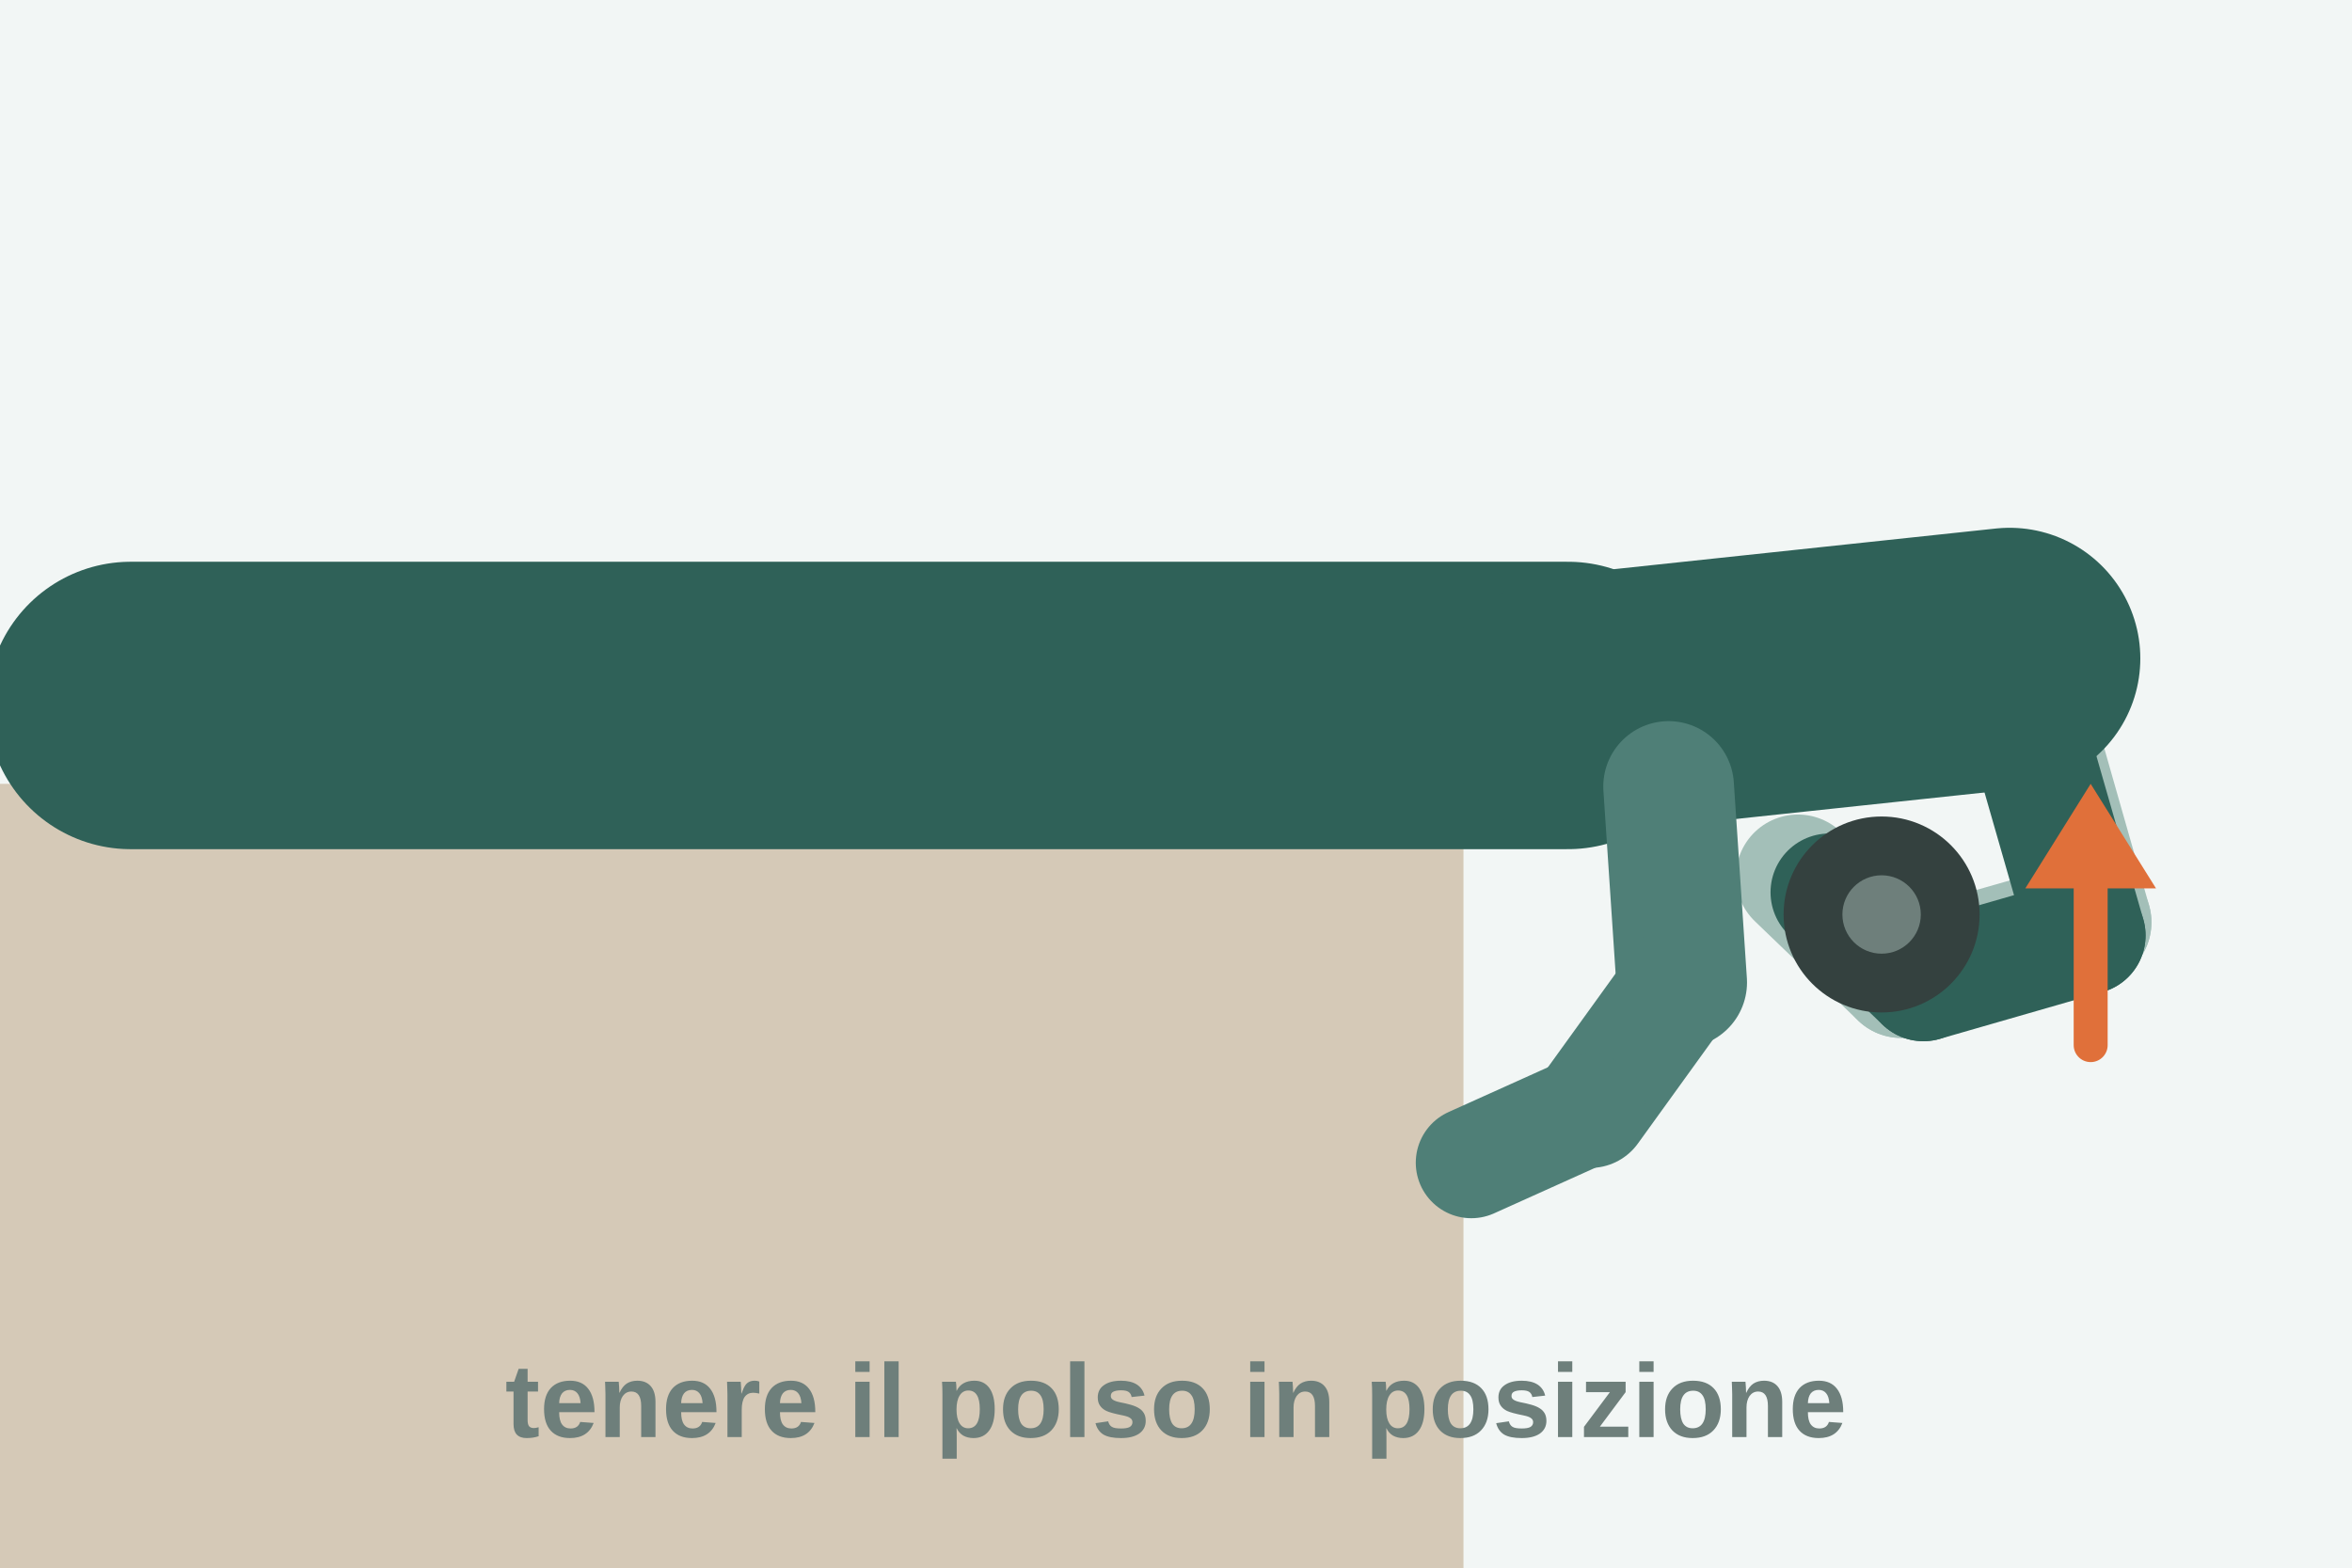
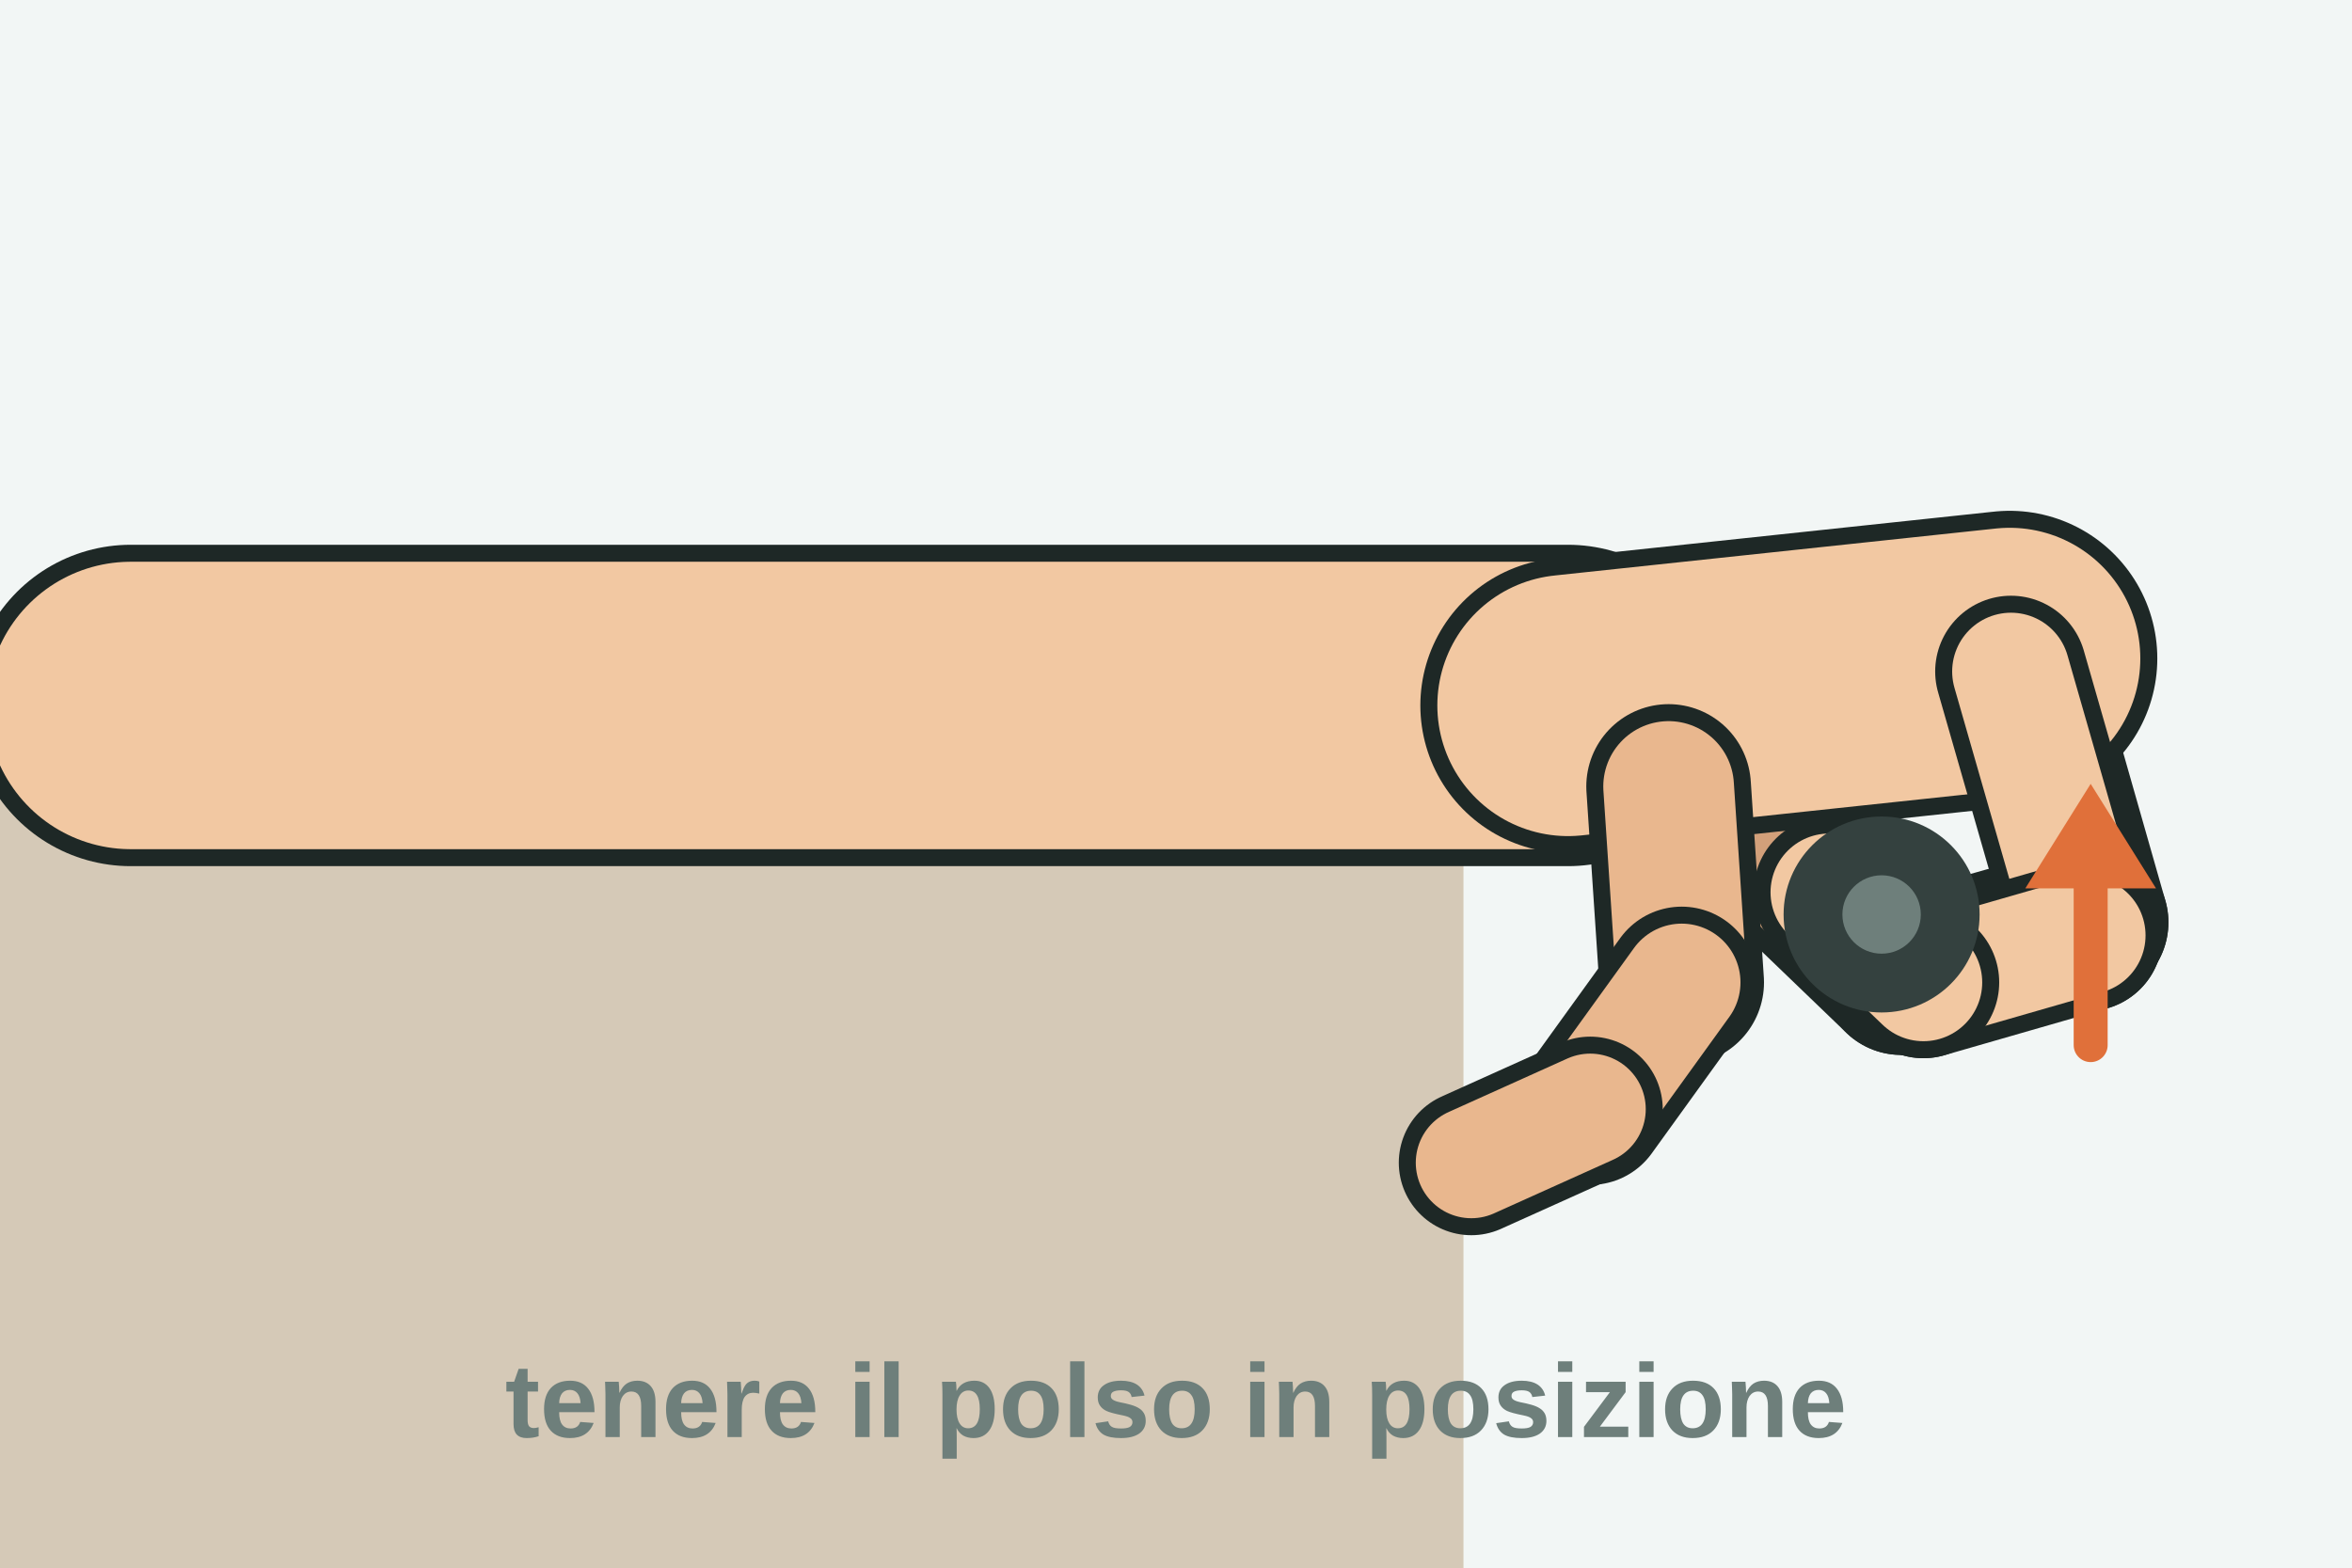
<svg xmlns="http://www.w3.org/2000/svg" viewBox="40 40 180 120" width="300" height="200" role="img" aria-label="Isometria degli estensori del polso">
  <rect x="-200" y="-200" width="700" height="600" fill="#F2F6F5" />
  <rect x="-200" y="100" width="352" height="300" fill="#C9B79C" opacity="0.7" />
-   <line x1="193.6" y1="88.5" x2="199.9" y2="110.6" stroke="#A3BFB8" stroke-width="9.5" stroke-linecap="round" />
-   <line x1="199.9" y1="110.6" x2="185.5" y2="114.7" stroke="#A3BFB8" stroke-width="9.5" stroke-linecap="round" />
-   <line x1="185.5" y1="114.7" x2="177.6" y2="107.1" stroke="#A3BFB8" stroke-width="9.5" stroke-linecap="round" />
-   <line x1="50" y1="94" x2="160" y2="94" stroke="#2F6158" stroke-width="22" stroke-linecap="round" />
-   <line x1="160" y1="94" x2="193.8" y2="90.4" stroke="#2F6158" stroke-width="20" stroke-linecap="round" />
-   <line x1="193.9" y1="91.4" x2="199.7" y2="111.6" stroke="#2F6158" stroke-width="9" stroke-linecap="round" />
-   <line x1="199.7" y1="111.6" x2="187.2" y2="115.2" stroke="#2F6158" stroke-width="9" stroke-linecap="round" />
-   <line x1="187.2" y1="115.2" x2="180" y2="108.3" stroke="#2F6158" stroke-width="9" stroke-linecap="round" />
-   <line x1="167.7" y1="100.2" x2="168.7" y2="115.2" stroke="#4F7F77" stroke-width="10" stroke-linecap="round" />
-   <line x1="168.7" y1="115.2" x2="161.7" y2="124.9" stroke="#4F7F77" stroke-width="9" stroke-linecap="round" />
-   <line x1="161.7" y1="124.9" x2="152.6" y2="129" stroke="#4F7F77" stroke-width="8.5" stroke-linecap="round" />
+   <line x1="193.6" y1="88.5" x2="199.9" y2="110.6" stroke="#1E2826" stroke-width="12.1" stroke-linecap="round" />
+   <line x1="193.6" y1="88.5" x2="199.9" y2="110.6" stroke="#D2A07A" stroke-width="9.5" stroke-linecap="round" />
+   <line x1="199.9" y1="110.6" x2="185.5" y2="114.7" stroke="#1E2826" stroke-width="12.1" stroke-linecap="round" />
+   <line x1="199.9" y1="110.6" x2="185.5" y2="114.7" stroke="#D2A07A" stroke-width="9.5" stroke-linecap="round" />
+   <line x1="185.5" y1="114.7" x2="177.6" y2="107.1" stroke="#1E2826" stroke-width="12.1" stroke-linecap="round" />
+   <line x1="185.5" y1="114.7" x2="177.6" y2="107.1" stroke="#D2A07A" stroke-width="9.5" stroke-linecap="round" />
+   <line x1="50" y1="94" x2="160" y2="94" stroke="#1E2826" stroke-width="24.6" stroke-linecap="round" />
+   <line x1="50" y1="94" x2="160" y2="94" stroke="#F2C8A2" stroke-width="22" stroke-linecap="round" />
+   <line x1="160" y1="94" x2="193.8" y2="90.4" stroke="#1E2826" stroke-width="22.6" stroke-linecap="round" />
+   <line x1="160" y1="94" x2="193.8" y2="90.4" stroke="#F2C8A2" stroke-width="20" stroke-linecap="round" />
+   <line x1="193.9" y1="91.4" x2="199.7" y2="111.6" stroke="#1E2826" stroke-width="11.6" stroke-linecap="round" />
+   <line x1="193.9" y1="91.4" x2="199.7" y2="111.6" stroke="#F2C8A2" stroke-width="9" stroke-linecap="round" />
+   <line x1="199.7" y1="111.6" x2="187.2" y2="115.2" stroke="#1E2826" stroke-width="11.6" stroke-linecap="round" />
+   <line x1="199.7" y1="111.6" x2="187.2" y2="115.2" stroke="#F2C8A2" stroke-width="9" stroke-linecap="round" />
+   <line x1="187.2" y1="115.2" x2="180" y2="108.3" stroke="#1E2826" stroke-width="11.6" stroke-linecap="round" />
+   <line x1="187.2" y1="115.2" x2="180" y2="108.3" stroke="#F2C8A2" stroke-width="9" stroke-linecap="round" />
+   <line x1="167.7" y1="100.2" x2="168.7" y2="115.2" stroke="#1E2826" stroke-width="12.6" stroke-linecap="round" />
+   <line x1="167.7" y1="100.2" x2="168.7" y2="115.2" stroke="#E9B78E" stroke-width="10" stroke-linecap="round" />
+   <line x1="168.7" y1="115.2" x2="161.7" y2="124.9" stroke="#1E2826" stroke-width="11.6" stroke-linecap="round" />
+   <line x1="168.7" y1="115.2" x2="161.7" y2="124.9" stroke="#E9B78E" stroke-width="9" stroke-linecap="round" />
+   <line x1="161.7" y1="124.9" x2="152.6" y2="129" stroke="#1E2826" stroke-width="11.1" stroke-linecap="round" />
+   <line x1="161.7" y1="124.9" x2="152.6" y2="129" stroke="#E9B78E" stroke-width="8.5" stroke-linecap="round" />
  <g>
    <circle cx="184" cy="110" r="7.5" fill="#34413F" />
    <circle cx="184" cy="110" r="3" fill="#6E7F7B" />
  </g>
  <path d="M200,120 Q200,110 200,104" fill="none" stroke="#E0703A" stroke-width="2.6" stroke-linecap="round" stroke-dasharray="0" />
  <path d="M200,100 L205,108 L195,108 Z" fill="#E0703A" />
  <text x="130" y="150" font-family="Public Sans,Segoe UI,Arial,sans-serif" font-size="8" font-weight="700" fill="#6E7F7B" text-anchor="middle">tenere il polso in posizione</text>
</svg>
